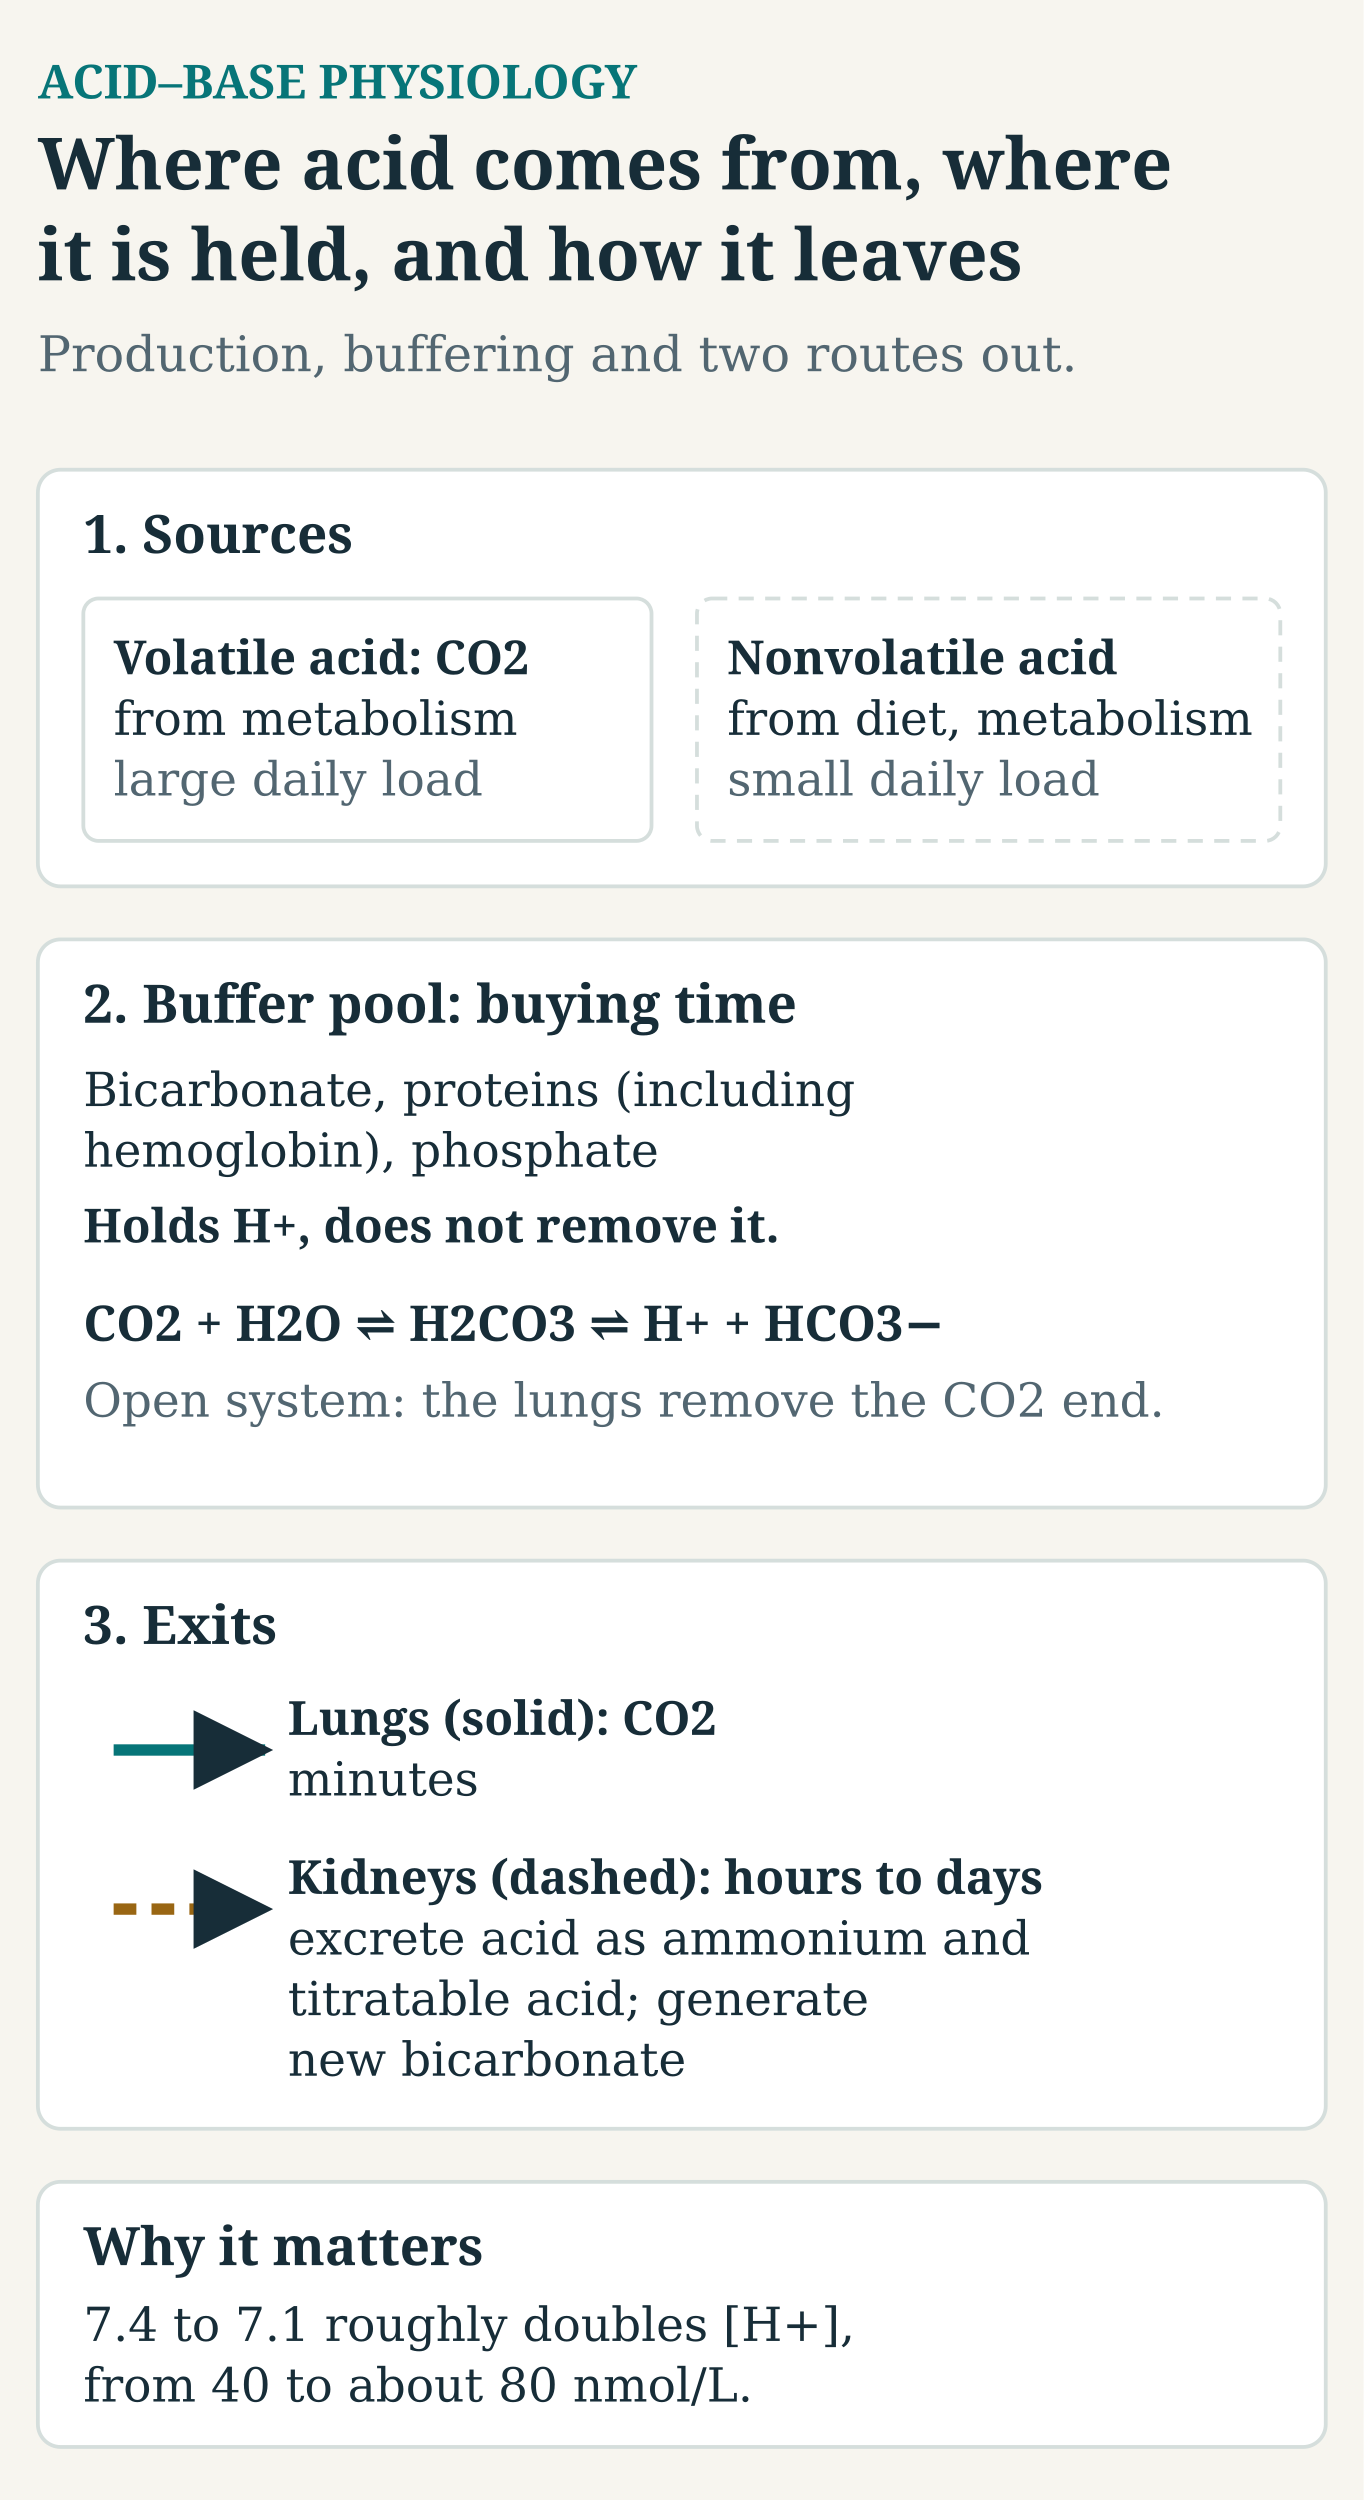
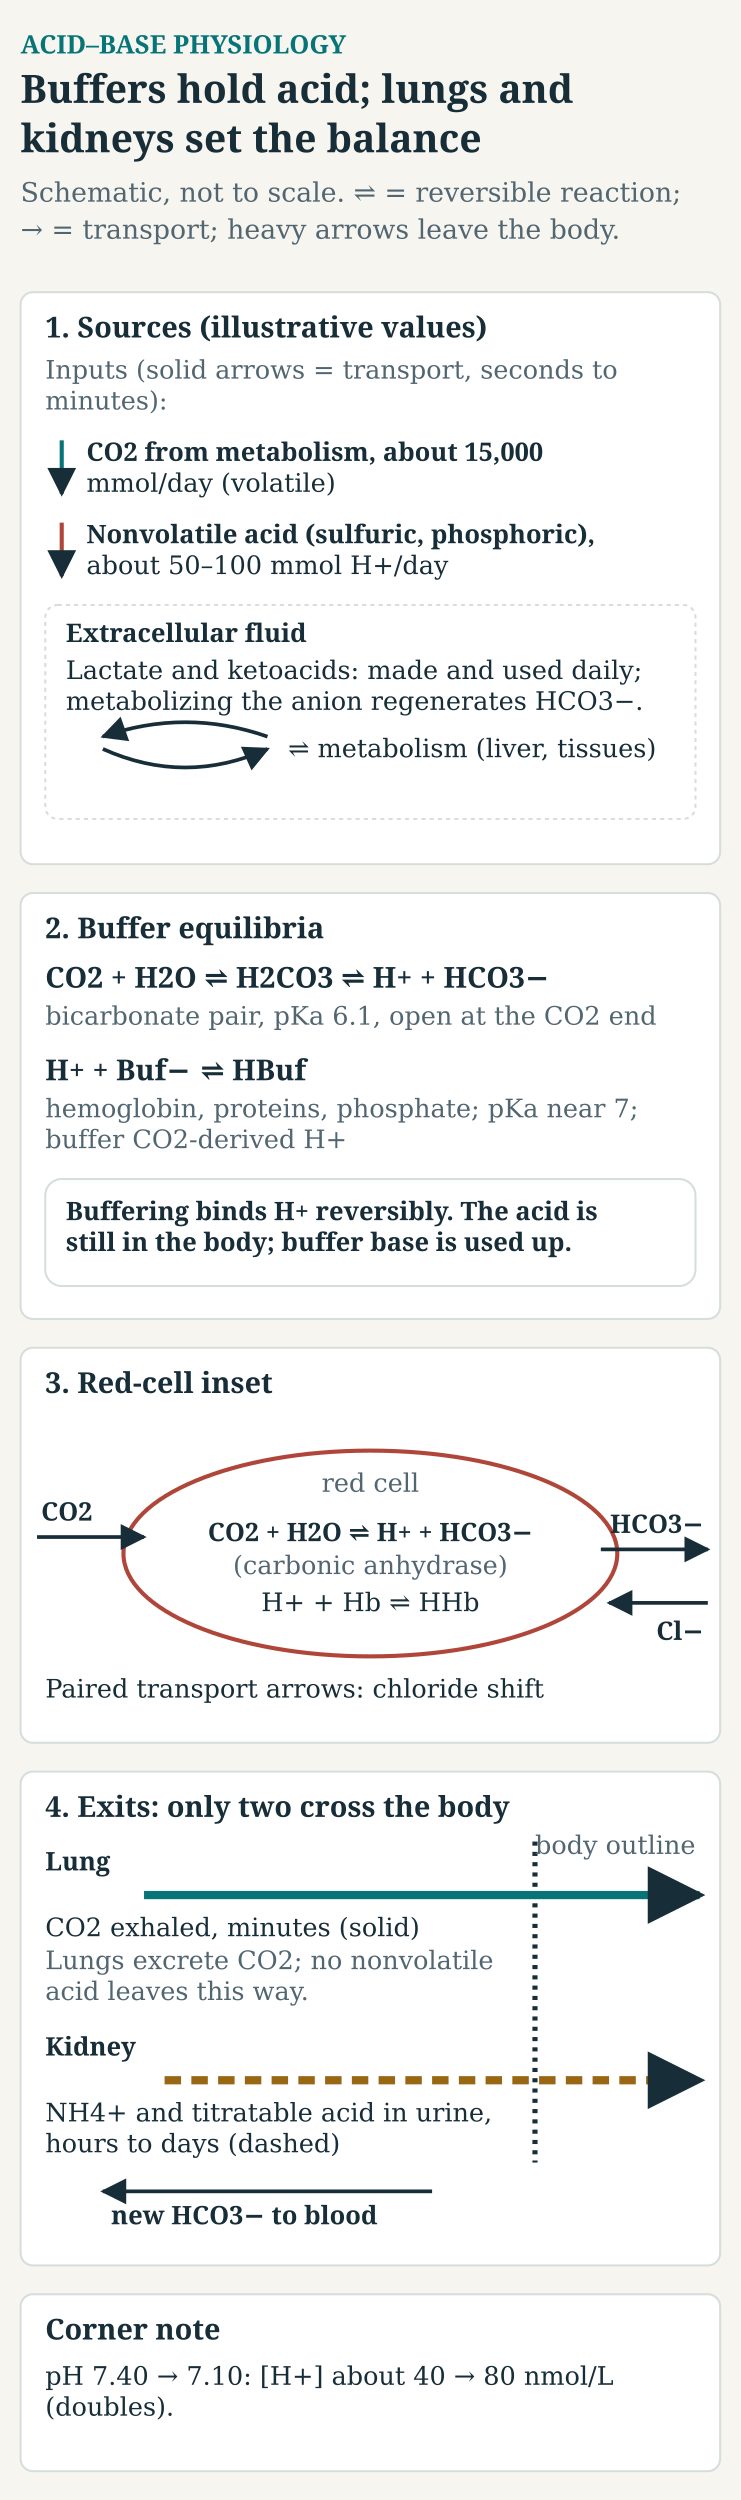
- <svg xmlns="http://www.w3.org/2000/svg" class="diagram-screen" viewBox="0 0 360 660" role="img" aria-labelledby="fig-r8-01-two-routes-screen-title" aria-describedby="fig-r8-01-two-routes-screen-desc">
+ <svg xmlns="http://www.w3.org/2000/svg" class="diagram-screen" viewBox="0 0 360 1215" role="img" aria-labelledby="fig-r8-01-two-routes-screen-title" aria-describedby="fig-r8-01-two-routes-screen-desc">
  <style>text{font-family:Literata,'DejaVu Serif',Georgia,serif}text[font-weight='700']{font-family:Fraunces,Literata,Georgia,serif}.t-ink{fill:var(--fig-ink,#172d38)}.s-ink{stroke:var(--fig-ink,#172d38);fill:none}.f-ink{fill:var(--fig-ink,#172d38)}.t-muted{fill:var(--fig-muted,#526671)}.s-muted{stroke:var(--fig-muted,#526671);fill:none}.f-muted{fill:var(--fig-muted,#526671)}.t-teal{fill:var(--fig-teal,#077578)}.s-teal{stroke:var(--fig-teal,#077578);fill:none}.f-teal{fill:var(--fig-teal,#077578)}.t-red{fill:var(--fig-red,#af4639)}.s-red{stroke:var(--fig-red,#af4639);fill:none}.f-red{fill:var(--fig-red,#af4639)}.t-gold{fill:var(--fig-gold,#996613)}.s-gold{stroke:var(--fig-gold,#996613);fill:none}.f-gold{fill:var(--fig-gold,#996613)}.t-rule{fill:var(--fig-rule,#d5dedc)}.s-rule{stroke:var(--fig-rule,#d5dedc);fill:none}.f-rule{fill:var(--fig-rule,#d5dedc)}.bg{fill:var(--fig-canvas,#f7f5ef)}.pn{fill:var(--fig-panel,#ffffff);stroke:var(--fig-rule,#d5dedc)}.hatch{fill:url(#fig-r8-01-two-routes-screen-h)}</style>
  <defs>
    <marker id="fig-r8-01-two-routes-screen-ar" viewBox="0 0 10 10" refX="9" refY="5" markerWidth="7" markerHeight="7" orient="auto-start-reverse">
      <path d="M0,0L10,5L0,10z" class="f-ink" />
    </marker>
    <pattern id="fig-r8-01-two-routes-screen-h" width="7" height="7" patternUnits="userSpaceOnUse" patternTransform="rotate(45)">
      <line x1="0" y1="0" x2="0" y2="7" class="s-gold" stroke-width="2.5" />
    </pattern>
  </defs>
-   <rect class="bg" width="360" height="660" />
+   <rect class="bg" width="360" height="1215" />
  <g transform="translate(10,10)">
    <text x="0" y="16" font-size="12.4" text-anchor="start" font-weight="700" class="t-teal">ACID–BASE PHYSIOLOGY</text>
-     <text x="0" y="40" font-size="19" text-anchor="start" font-weight="700" class="t-ink">Where acid comes from, where</text>
-     <text x="0" y="64" font-size="19" text-anchor="start" font-weight="700" class="t-ink">it is held, and how it leaves</text>
-     <text x="0" y="88" font-size="13" text-anchor="start" font-weight="400" class="t-muted">Production, buffering and two routes out.</text>
+     <text x="0" y="40" font-size="19" text-anchor="start" font-weight="700" class="t-ink">Buffers hold acid; lungs and</text>
+     <text x="0" y="64" font-size="19" text-anchor="start" font-weight="700" class="t-ink">kidneys set the balance</text>
+     <text x="0" y="88" font-size="13" text-anchor="start" font-weight="400" class="t-muted">Schematic, not to scale. ⇌ = reversible reaction;</text>
+     <text x="0" y="106" font-size="13" text-anchor="start" font-weight="400" class="t-muted">→ = transport; heavy arrows leave the body.</text>
  </g>
-   <g transform="translate(10,124)">
-     <rect x="0" y="0" width="340" height="110" rx="6" class="pn" />
-     <text x="12" y="22" font-size="14" text-anchor="start" font-weight="700" class="t-ink">1. Sources</text>
-     <rect x="12" y="34" width="150" height="64" rx="4" class="pn" />
-     <text x="20" y="54" font-size="12.4" text-anchor="start" font-weight="700" class="t-ink">Volatile acid: CO2</text>
-     <text x="20" y="70" font-size="12.4" text-anchor="start" font-weight="400" class="t-ink">from metabolism</text>
-     <text x="20" y="86" font-size="12.4" text-anchor="start" font-weight="400" class="t-muted">large daily load</text>
-     <rect x="174" y="34" width="154" height="64" rx="4" class="pn" stroke-dasharray="4 3" />
-     <text x="182" y="54" font-size="12.4" text-anchor="start" font-weight="700" class="t-ink">Nonvolatile acid</text>
-     <text x="182" y="70" font-size="12.4" text-anchor="start" font-weight="400" class="t-ink">from diet, metabolism</text>
-     <text x="182" y="86" font-size="12.4" text-anchor="start" font-weight="400" class="t-muted">small daily load</text>
+   <g transform="translate(10,142)">
+     <rect x="0" y="0" width="340" height="278" rx="6" class="pn" />
+     <text x="12" y="22" font-size="14" text-anchor="start" font-weight="700" class="t-ink">1. Sources (illustrative values)</text>
+     <text x="12" y="42" font-size="12.4" text-anchor="start" font-weight="400" class="t-muted">Inputs (solid arrows = transport, seconds to</text>
+     <text x="12" y="57" font-size="12.4" text-anchor="start" font-weight="400" class="t-muted">minutes):</text>
+     <line x1="20" y1="72" x2="20" y2="98" class="s-teal" stroke-width="2" marker-end="url(#fig-r8-01-two-routes-screen-ar)" />
+     <text x="32" y="82" font-size="12.4" text-anchor="start" font-weight="700" class="t-ink">CO2 from metabolism, about 15,000</text>
+     <text x="32" y="97" font-size="12.4" text-anchor="start" font-weight="400" class="t-ink">mmol/day (volatile)</text>
+     <line x1="20" y1="112" x2="20" y2="138" class="s-red" stroke-width="2" marker-end="url(#fig-r8-01-two-routes-screen-ar)" />
+     <text x="32" y="122" font-size="12.4" text-anchor="start" font-weight="700" class="t-ink">Nonvolatile acid (sulfuric, phosphoric),</text>
+     <text x="32" y="137" font-size="12.4" text-anchor="start" font-weight="400" class="t-ink">about 50–100 mmol H+/day</text>
+     <rect x="12" y="152" width="316" height="104" rx="6" class="pn" stroke-dasharray="2 2" />
+     <text x="22" y="170" font-size="12.4" text-anchor="start" font-weight="700" class="t-ink">Extracellular fluid</text>
+     <text x="22" y="188" font-size="12.4" text-anchor="start" font-weight="400" class="t-ink">Lactate and ketoacids: made and used daily;</text>
+     <text x="22" y="203" font-size="12.4" text-anchor="start" font-weight="400" class="t-ink">metabolizing the anion regenerates HCO3−.</text>
+     <path d="M40,222 q40,18 80,0" class="s-ink" stroke-width="1.8" marker-end="url(#fig-r8-01-two-routes-screen-ar)" />
+     <path d="M120,216 q-40,-14 -80,0" class="s-ink" stroke-width="1.8" marker-end="url(#fig-r8-01-two-routes-screen-ar)" />
+     <text x="130" y="226" font-size="12.4" text-anchor="start" font-weight="400" class="t-ink">⇌ metabolism (liver, tissues)</text>
  </g>
-   <g transform="translate(10,248)">
-     <rect x="0" y="0" width="340" height="150" rx="6" class="pn" />
-     <text x="12" y="22" font-size="14" text-anchor="start" font-weight="700" class="t-ink">2. Buffer pool: buying time</text>
-     <text x="12" y="44" font-size="12.4" text-anchor="start" font-weight="400" class="t-ink">Bicarbonate, proteins (including</text>
-     <text x="12" y="60" font-size="12.4" text-anchor="start" font-weight="400" class="t-ink">hemoglobin), phosphate</text>
-     <text x="12" y="80" font-size="12.4" text-anchor="start" font-weight="700" class="t-ink">Holds H+, does not remove it.</text>
-     <text x="12" y="106" font-size="13" text-anchor="start" font-weight="700" class="t-ink">CO2 + H2O ⇌ H2CO3 ⇌ H+ + HCO3−</text>
-     <text x="12" y="126" font-size="12.4" text-anchor="start" font-weight="400" class="t-muted">Open system: the lungs remove the CO2 end.</text>
+   <g transform="translate(10,434)">
+     <rect x="0" y="0" width="340" height="207" rx="6" class="pn" />
+     <text x="12" y="22" font-size="14" text-anchor="start" font-weight="700" class="t-ink">2. Buffer equilibria</text>
+     <text x="12" y="46" font-size="14" text-anchor="start" font-weight="700" class="t-ink">CO2 + H2O ⇌ H2CO3 ⇌ H+ + HCO3−</text>
+     <text x="12" y="64" font-size="12.4" text-anchor="start" font-weight="400" class="t-muted">bicarbonate pair, pKa 6.1, open at the CO2 end</text>
+     <text x="12" y="91" font-size="14" text-anchor="start" font-weight="700" class="t-ink">H+ + Buf− ⇌ HBuf</text>
+     <text x="12" y="109" font-size="12.4" text-anchor="start" font-weight="400" class="t-muted">hemoglobin, proteins, phosphate; pKa near 7;</text>
+     <text x="12" y="124" font-size="12.4" text-anchor="start" font-weight="400" class="t-muted">buffer CO2-derived H+</text>
+     <rect x="12" y="139" width="316" height="52" rx="8" class="pn" />
+     <text x="22" y="159" font-size="12.4" text-anchor="start" font-weight="700" class="t-ink">Buffering binds H+ reversibly. The acid is</text>
+     <text x="22" y="174" font-size="12.4" text-anchor="start" font-weight="700" class="t-ink">still in the body; buffer base is used up.</text>
  </g>
-   <g transform="translate(10,412)">
-     <rect x="0" y="0" width="340" height="150" rx="6" class="pn" />
-     <text x="12" y="22" font-size="14" text-anchor="start" font-weight="700" class="t-ink">3. Exits</text>
-     <line x1="20" y1="50" x2="60" y2="50" class="s-teal" stroke-width="3" marker-end="url(#fig-r8-01-two-routes-screen-ar)" />
-     <text x="66" y="46" font-size="12.4" text-anchor="start" font-weight="700" class="t-ink">Lungs (solid): CO2</text>
-     <text x="66" y="62" font-size="12.4" text-anchor="start" font-weight="400" class="t-ink">minutes</text>
-     <line x1="20" y1="92" x2="60" y2="92" class="s-gold" stroke-width="3" stroke-dasharray="6 4" marker-end="url(#fig-r8-01-two-routes-screen-ar)" />
-     <text x="66" y="88" font-size="12.4" text-anchor="start" font-weight="700" class="t-ink">Kidneys (dashed): hours to days</text>
-     <text x="66" y="104" font-size="12.4" text-anchor="start" font-weight="400" class="t-ink">excrete acid as ammonium and</text>
-     <text x="66" y="120" font-size="12.4" text-anchor="start" font-weight="400" class="t-ink">titratable acid; generate</text>
-     <text x="66" y="136" font-size="12.4" text-anchor="start" font-weight="400" class="t-ink">new bicarbonate</text>
+   <g transform="translate(10,655)">
+     <rect x="0" y="0" width="340" height="192" rx="6" class="pn" />
+     <text x="12" y="22" font-size="14" text-anchor="start" font-weight="700" class="t-ink">3. Red-cell inset</text>
+     <ellipse cx="170" cy="100" rx="120" ry="50" class="s-red" stroke-width="2" stroke-dasharray="1 0" />
+     <text x="170" y="70" font-size="12.4" text-anchor="middle" font-weight="400" class="t-muted">red cell</text>
+     <line x1="8" y1="92" x2="60" y2="92" class="s-ink" stroke-width="1.8" marker-end="url(#fig-r8-01-two-routes-screen-ar)" />
+     <text x="10" y="84" font-size="12.4" text-anchor="start" font-weight="700" class="t-ink">CO2</text>
+     <text x="170" y="94" font-size="12.4" text-anchor="middle" font-weight="700" class="t-ink">CO2 + H2O ⇌ H+ + HCO3−</text>
+     <text x="170" y="110" font-size="12.4" text-anchor="middle" font-weight="400" class="t-muted">(carbonic anhydrase)</text>
+     <text x="170" y="128" font-size="12.4" text-anchor="middle" font-weight="400" class="t-ink">H+ + Hb ⇌ HHb</text>
+     <line x1="282" y1="98" x2="334" y2="98" class="s-ink" stroke-width="1.8" marker-end="url(#fig-r8-01-two-routes-screen-ar)" />
+     <text x="332" y="90" font-size="12.4" text-anchor="end" font-weight="700" class="t-ink">HCO3−</text>
+     <line x1="334" y1="124" x2="286" y2="124" class="s-ink" stroke-width="1.8" marker-end="url(#fig-r8-01-two-routes-screen-ar)" />
+     <text x="332" y="142" font-size="12.4" text-anchor="end" font-weight="700" class="t-ink">Cl−</text>
+     <text x="12" y="170" font-size="12.4" text-anchor="start" font-weight="400" class="t-ink">Paired transport arrows: chloride shift</text>
  </g>
-   <g transform="translate(10,576)">
-     <rect x="0" y="0" width="340" height="70" rx="6" class="pn" />
-     <text x="12" y="22" font-size="14" text-anchor="start" font-weight="700" class="t-ink">Why it matters</text>
-     <text x="12" y="42" font-size="12.4" text-anchor="start" font-weight="400" class="t-ink">7.4 to 7.1 roughly doubles [H+],</text>
-     <text x="12" y="58" font-size="12.4" text-anchor="start" font-weight="400" class="t-ink">from 40 to about 80 nmol/L.</text>
+   <g transform="translate(10,861)">
+     <rect x="0" y="0" width="340" height="240" rx="6" class="pn" />
+     <text x="12" y="22" font-size="14" text-anchor="start" font-weight="700" class="t-ink">4. Exits: only two cross the body</text>
+     <line x1="250" y1="34" x2="250" y2="190" class="s-ink" stroke-width="2.5" stroke-dasharray="2 3" />
+     <text x="328" y="40" font-size="12.4" text-anchor="end" font-weight="400" class="t-muted">body outline</text>
+     <text x="12" y="48" font-size="12.4" text-anchor="start" font-weight="700" class="t-ink">Lung</text>
+     <line x1="60" y1="60" x2="330" y2="60" class="s-teal" stroke-width="4" marker-end="url(#fig-r8-01-two-routes-screen-ar)" />
+     <text x="12" y="80" font-size="12.4" text-anchor="start" font-weight="400" class="t-ink">CO2 exhaled, minutes (solid)</text>
+     <text x="12" y="96" font-size="12.4" text-anchor="start" font-weight="400" class="t-muted">Lungs excrete CO2; no nonvolatile</text>
+     <text x="12" y="111" font-size="12.4" text-anchor="start" font-weight="400" class="t-muted">acid leaves this way.</text>
+     <text x="12" y="138" font-size="12.4" text-anchor="start" font-weight="700" class="t-ink">Kidney</text>
+     <line x1="70" y1="150" x2="330" y2="150" class="s-gold" stroke-width="4" stroke-dasharray="8 5" marker-end="url(#fig-r8-01-two-routes-screen-ar)" />
+     <text x="12" y="170" font-size="12.4" text-anchor="start" font-weight="400" class="t-ink">NH4+ and titratable acid in urine,</text>
+     <text x="12" y="185" font-size="12.4" text-anchor="start" font-weight="400" class="t-ink">hours to days (dashed)</text>
+     <line x1="200" y1="204" x2="40" y2="204" class="s-ink" stroke-width="1.8" marker-end="url(#fig-r8-01-two-routes-screen-ar)" />
+     <text x="44" y="220" font-size="12.4" text-anchor="start" font-weight="700" class="t-ink">new HCO3− to blood</text>
+   </g>
+   <g transform="translate(10,1115)">
+     <rect x="0" y="0" width="340" height="86" rx="6" class="pn" />
+     <text x="12" y="22" font-size="14" text-anchor="start" font-weight="700" class="t-ink">Corner note</text>
+     <text x="12" y="44" font-size="12.4" text-anchor="start" font-weight="400" class="t-ink">pH 7.40 → 7.10: [H+] about 40 → 80 nmol/L</text>
+     <text x="12" y="59" font-size="12.4" text-anchor="start" font-weight="400" class="t-ink">(doubles).</text>
  </g>
</svg>
